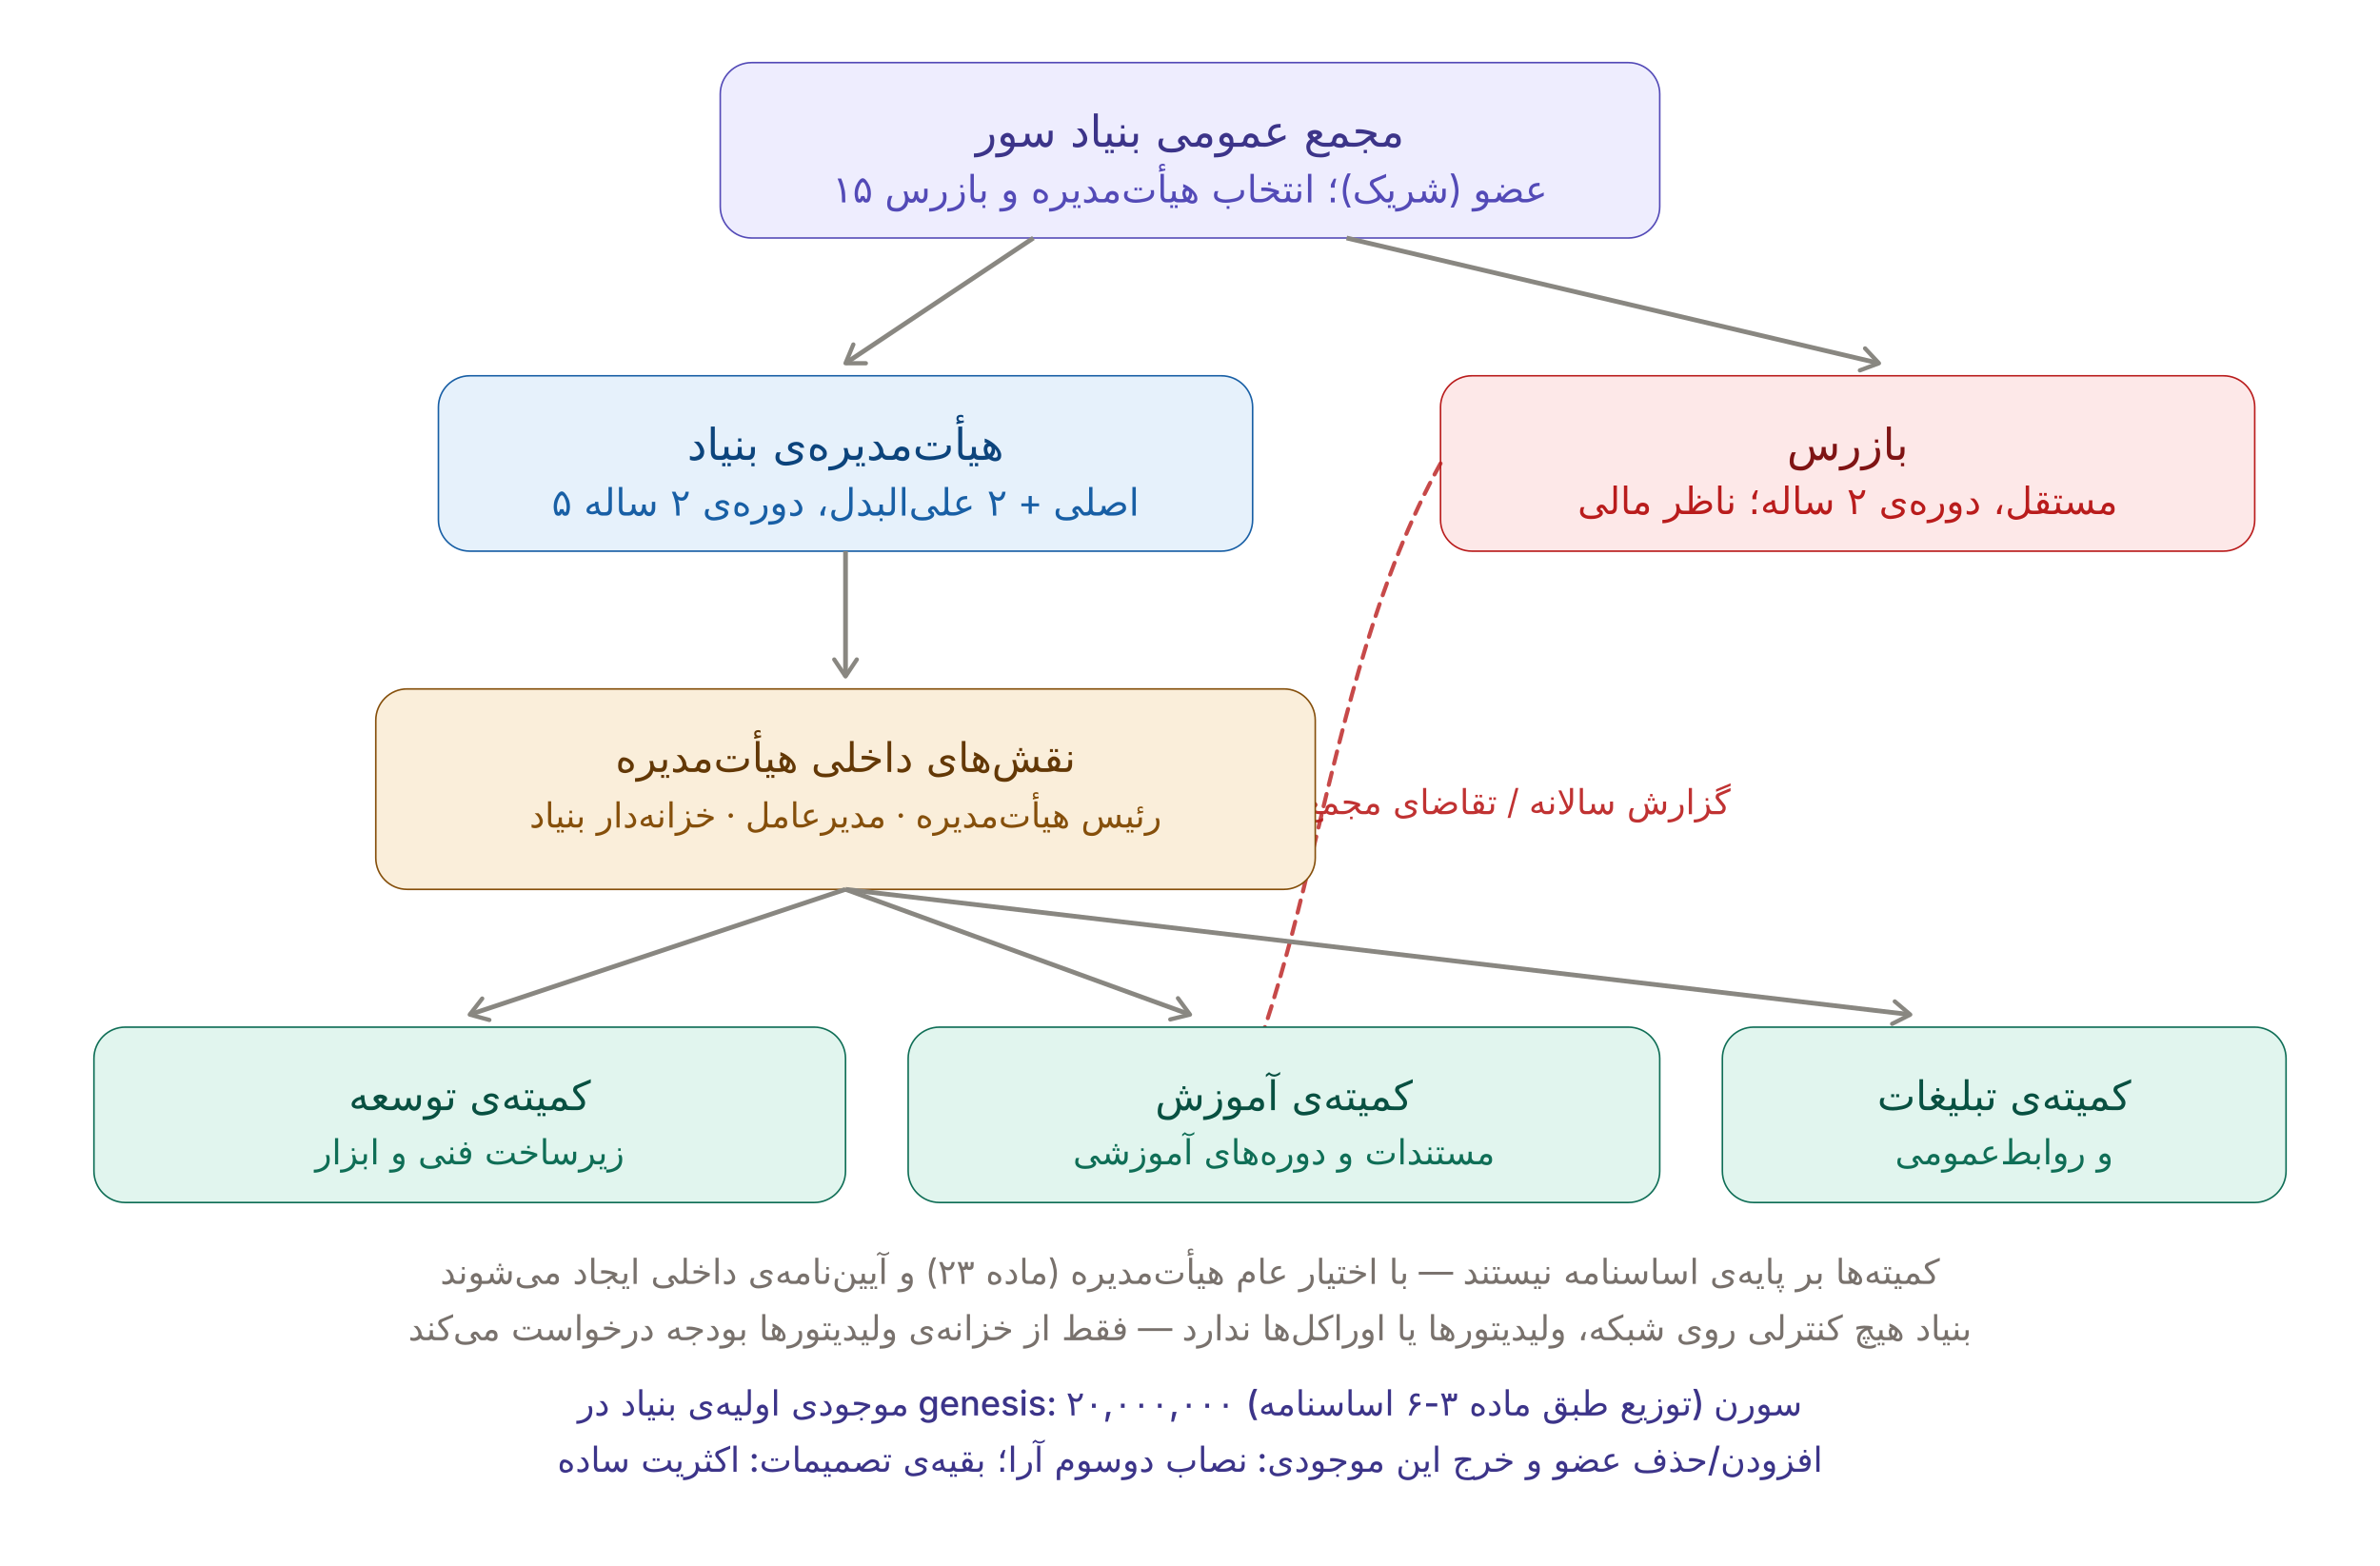
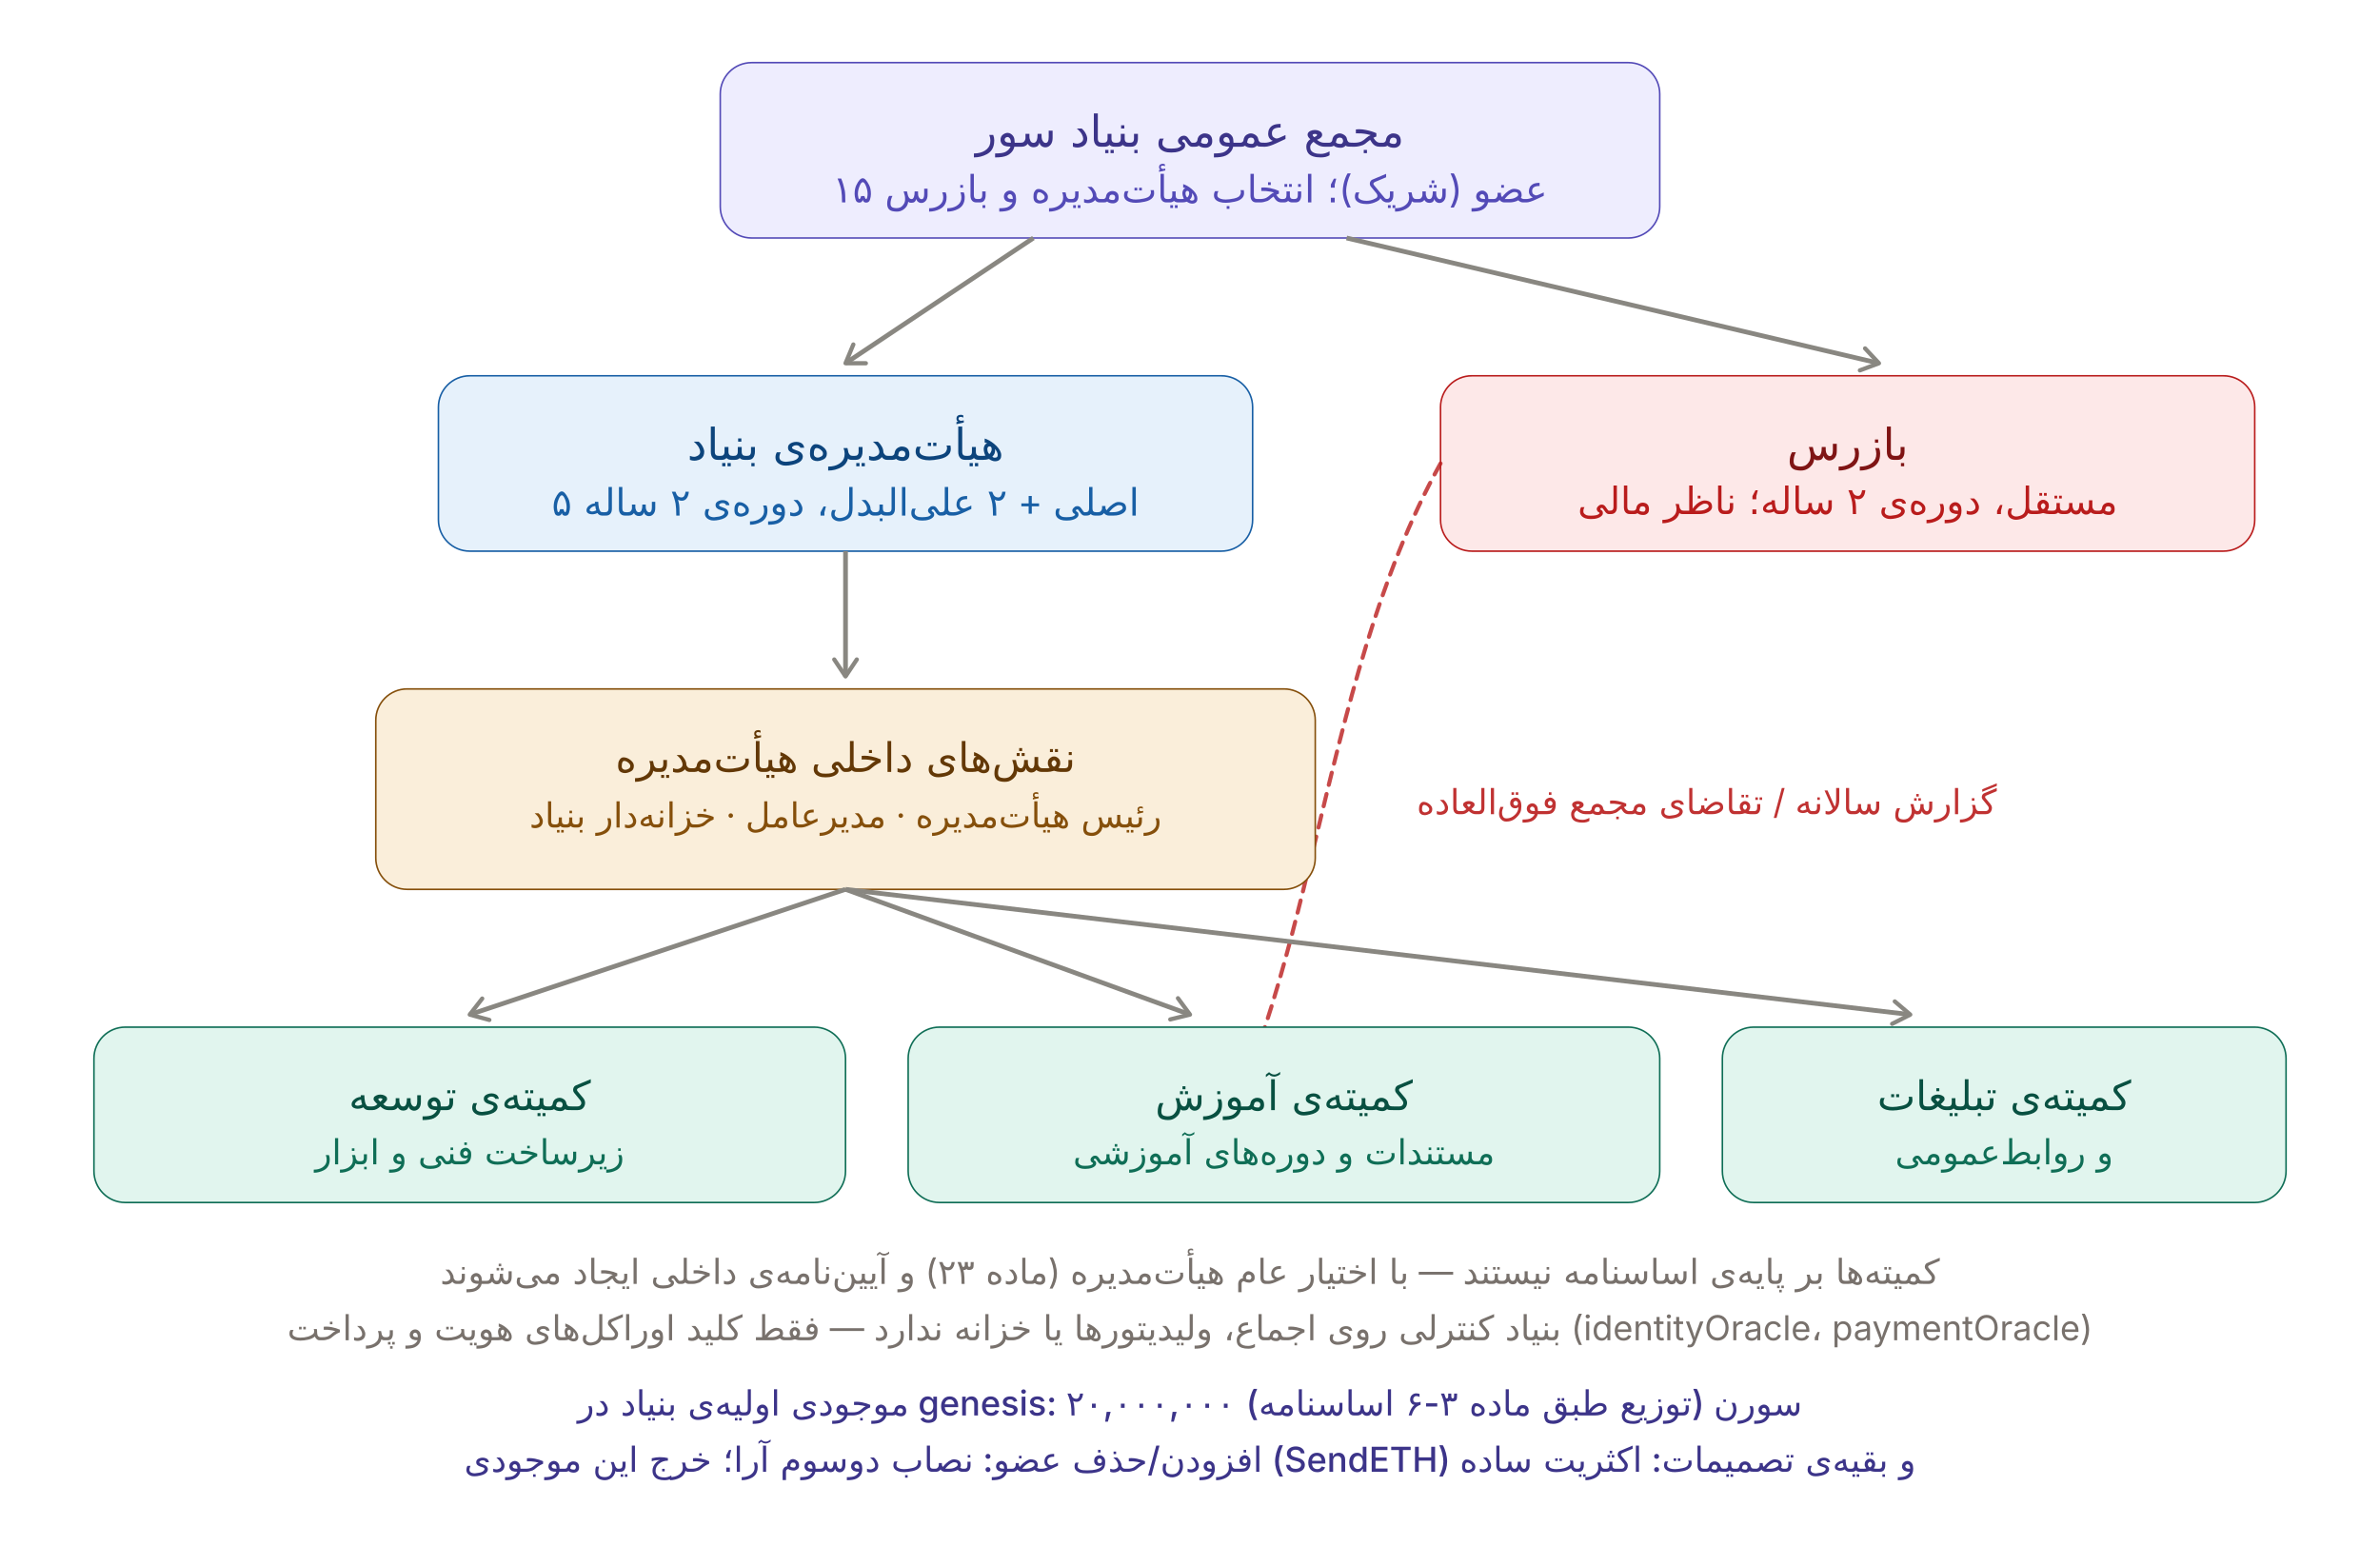
<svg xmlns="http://www.w3.org/2000/svg" width="100%" viewBox="0 0 760 500" role="img" style="">
  <defs>
    <marker id="arrow" viewBox="0 0 10 10" refX="8" refY="5" markerWidth="6" markerHeight="6" orient="auto-start-reverse">
      <path d="M2 1L8 5L2 9" fill="none" stroke="context-stroke" stroke-width="1.5" stroke-linecap="round" stroke-linejoin="round" />
    </marker>
  </defs>
  <g style="fill:rgb(0, 0, 0);stroke:none;color:rgb(11, 11, 11);stroke-width:1px;stroke-linecap:butt;stroke-linejoin:miter;opacity:1;font-family:anthropic-sans, -apple-system, BlinkMacSystemFont, &quot;Segoe UI&quot;, sans-serif;font-size:16px;font-weight:400;text-anchor:start;dominant-baseline:auto">
    <rect x="230" y="20" width="300" height="56" rx="10" stroke-width="0.5" style="fill:rgb(238, 237, 254);stroke:rgb(83, 74, 183);color:rgb(11, 11, 11);stroke-width:0.5px;stroke-linecap:butt;stroke-linejoin:miter;opacity:1;font-family:anthropic-sans, -apple-system, BlinkMacSystemFont, &quot;Segoe UI&quot;, sans-serif;font-size:16px;font-weight:400;text-anchor:start;dominant-baseline:auto" />
    <text x="380" y="42" text-anchor="middle" dominant-baseline="central" style="fill:rgb(60, 52, 137);stroke:none;color:rgb(11, 11, 11);stroke-width:1px;stroke-linecap:butt;stroke-linejoin:miter;opacity:1;font-family:anthropic-sans, -apple-system, BlinkMacSystemFont, &quot;Segoe UI&quot;, sans-serif;font-size:14px;font-weight:500;text-anchor:middle;dominant-baseline:central">مجمع عمومی بنیاد سور</text>
    <text x="380" y="60" text-anchor="middle" dominant-baseline="central" style="fill:rgb(83, 74, 183);stroke:none;color:rgb(11, 11, 11);stroke-width:1px;stroke-linecap:butt;stroke-linejoin:miter;opacity:1;font-family:anthropic-sans, -apple-system, BlinkMacSystemFont, &quot;Segoe UI&quot;, sans-serif;font-size:12px;font-weight:400;text-anchor:middle;dominant-baseline:central">۱۵ عضو (شریک)؛ انتخاب هیأت‌مدیره و بازرس</text>
  </g>
  <line x1="330" y1="76" x2="270" y2="116" marker-end="url(#arrow)" style="fill:none;stroke:rgb(137, 135, 129);color:rgb(11, 11, 11);stroke-width:1.5px;stroke-linecap:butt;stroke-linejoin:miter;opacity:1;font-family:anthropic-sans, -apple-system, BlinkMacSystemFont, &quot;Segoe UI&quot;, sans-serif;font-size:16px;font-weight:400;text-anchor:start;dominant-baseline:auto" />
  <line x1="430" y1="76" x2="600" y2="116" marker-end="url(#arrow)" style="fill:none;stroke:rgb(137, 135, 129);color:rgb(11, 11, 11);stroke-width:1.5px;stroke-linecap:butt;stroke-linejoin:miter;opacity:1;font-family:anthropic-sans, -apple-system, BlinkMacSystemFont, &quot;Segoe UI&quot;, sans-serif;font-size:16px;font-weight:400;text-anchor:start;dominant-baseline:auto" />
  <g style="fill:rgb(0, 0, 0);stroke:none;color:rgb(11, 11, 11);stroke-width:1px;stroke-linecap:butt;stroke-linejoin:miter;opacity:1;font-family:anthropic-sans, -apple-system, BlinkMacSystemFont, &quot;Segoe UI&quot;, sans-serif;font-size:16px;font-weight:400;text-anchor:start;dominant-baseline:auto">
    <rect x="140" y="120" width="260" height="56" rx="10" stroke-width="0.5" style="fill:rgb(230, 241, 251);stroke:rgb(24, 95, 165);color:rgb(11, 11, 11);stroke-width:0.5px;stroke-linecap:butt;stroke-linejoin:miter;opacity:1;font-family:anthropic-sans, -apple-system, BlinkMacSystemFont, &quot;Segoe UI&quot;, sans-serif;font-size:16px;font-weight:400;text-anchor:start;dominant-baseline:auto" />
    <text x="270" y="142" text-anchor="middle" dominant-baseline="central" style="fill:rgb(12, 68, 124);stroke:none;color:rgb(11, 11, 11);stroke-width:1px;stroke-linecap:butt;stroke-linejoin:miter;opacity:1;font-family:anthropic-sans, -apple-system, BlinkMacSystemFont, &quot;Segoe UI&quot;, sans-serif;font-size:14px;font-weight:500;text-anchor:middle;dominant-baseline:central">هیأت‌مدیره‌ی بنیاد</text>
    <text x="270" y="160" text-anchor="middle" dominant-baseline="central" style="fill:rgb(24, 95, 165);stroke:none;color:rgb(11, 11, 11);stroke-width:1px;stroke-linecap:butt;stroke-linejoin:miter;opacity:1;font-family:anthropic-sans, -apple-system, BlinkMacSystemFont, &quot;Segoe UI&quot;, sans-serif;font-size:12px;font-weight:400;text-anchor:middle;dominant-baseline:central">۵ اصلی + ۲ علی‌البدل، دوره‌ی ۲ ساله</text>
  </g>
  <g style="fill:rgb(0, 0, 0);stroke:none;color:rgb(11, 11, 11);stroke-width:1px;stroke-linecap:butt;stroke-linejoin:miter;opacity:1;font-family:anthropic-sans, -apple-system, BlinkMacSystemFont, &quot;Segoe UI&quot;, sans-serif;font-size:16px;font-weight:400;text-anchor:start;dominant-baseline:auto">
    <rect x="460" y="120" width="260" height="56" rx="10" stroke-width="0.5" style="fill:rgb(253, 232, 232);stroke:rgb(185, 28, 28);color:rgb(11, 11, 11);stroke-width:0.5px;stroke-linecap:butt;stroke-linejoin:miter;opacity:1;font-family:anthropic-sans, -apple-system, BlinkMacSystemFont, &quot;Segoe UI&quot;, sans-serif;font-size:16px;font-weight:400;text-anchor:start;dominant-baseline:auto" />
    <text x="590" y="142" text-anchor="middle" dominant-baseline="central" style="fill:rgb(127, 20, 20);stroke:none;color:rgb(11, 11, 11);stroke-width:1px;stroke-linecap:butt;stroke-linejoin:miter;opacity:1;font-family:anthropic-sans, -apple-system, BlinkMacSystemFont, &quot;Segoe UI&quot;, sans-serif;font-size:14px;font-weight:500;text-anchor:middle;dominant-baseline:central">بازرس</text>
    <text x="590" y="160" text-anchor="middle" dominant-baseline="central" style="fill:rgb(185, 28, 28);stroke:none;color:rgb(11, 11, 11);stroke-width:1px;stroke-linecap:butt;stroke-linejoin:miter;opacity:1;font-family:anthropic-sans, -apple-system, BlinkMacSystemFont, &quot;Segoe UI&quot;, sans-serif;font-size:12px;font-weight:400;text-anchor:middle;dominant-baseline:central">مستقل، دوره‌ی ۲ ساله؛ ناظر مالی</text>
  </g>
  <path d="M 460 148 C 420 220, 420 320, 380 380" fill="none" stroke-dasharray="4 3" style="stroke:rgb(185, 28, 28);color:rgb(11, 11, 11);stroke-width:1.3px;stroke-linecap:round;stroke-linejoin:miter;opacity:0.8;font-family:anthropic-sans, -apple-system, BlinkMacSystemFont, &quot;Segoe UI&quot;, sans-serif;font-size:16px;font-weight:400;text-anchor:start;dominant-baseline:auto" marker-end="url(#arrow)" />
-   <text x="460" y="260" text-anchor="middle" style="fill:rgb(185, 28, 28);stroke:none;color:rgb(11, 11, 11);stroke-width:1px;stroke-linecap:butt;stroke-linejoin:miter;opacity:0.9;font-family:anthropic-sans, -apple-system, BlinkMacSystemFont, &quot;Segoe UI&quot;, sans-serif;font-size:11px;font-weight:400;text-anchor:middle;dominant-baseline:auto">گزارش سالانه / تقاضای مجمع فوق‌العاده</text>
+   <text x="545" y="260" text-anchor="middle" style="fill:rgb(185, 28, 28);stroke:none;color:rgb(11, 11, 11);stroke-width:1px;stroke-linecap:butt;stroke-linejoin:miter;opacity:0.9;font-family:anthropic-sans, -apple-system, BlinkMacSystemFont, &quot;Segoe UI&quot;, sans-serif;font-size:11px;font-weight:400;text-anchor:middle;dominant-baseline:auto">گزارش سالانه / تقاضای مجمع فوق‌العاده</text>
  <line x1="270" y1="176" x2="270" y2="216" marker-end="url(#arrow)" style="fill:none;stroke:rgb(137, 135, 129);color:rgb(11, 11, 11);stroke-width:1.5px;stroke-linecap:butt;stroke-linejoin:miter;opacity:1;font-family:anthropic-sans, -apple-system, BlinkMacSystemFont, &quot;Segoe UI&quot;, sans-serif;font-size:16px;font-weight:400;text-anchor:start;dominant-baseline:auto" />
  <g style="fill:rgb(0, 0, 0);stroke:none;color:rgb(11, 11, 11);stroke-width:1px;stroke-linecap:butt;stroke-linejoin:miter;opacity:1;font-family:anthropic-sans, -apple-system, BlinkMacSystemFont, &quot;Segoe UI&quot;, sans-serif;font-size:16px;font-weight:400;text-anchor:start;dominant-baseline:auto">
    <rect x="120" y="220" width="300" height="64" rx="10" stroke-width="0.5" style="fill:rgb(250, 238, 218);stroke:rgb(133, 79, 11);color:rgb(11, 11, 11);stroke-width:0.5px;stroke-linecap:butt;stroke-linejoin:miter;opacity:1;font-family:anthropic-sans, -apple-system, BlinkMacSystemFont, &quot;Segoe UI&quot;, sans-serif;font-size:16px;font-weight:400;text-anchor:start;dominant-baseline:auto" />
    <text x="270" y="242" text-anchor="middle" dominant-baseline="central" style="fill:rgb(99, 56, 6);stroke:none;color:rgb(11, 11, 11);stroke-width:1px;stroke-linecap:butt;stroke-linejoin:miter;opacity:1;font-family:anthropic-sans, -apple-system, BlinkMacSystemFont, &quot;Segoe UI&quot;, sans-serif;font-size:13px;font-weight:500;text-anchor:middle;dominant-baseline:central">نقش‌های داخلی هیأت‌مدیره</text>
    <text x="270" y="260" text-anchor="middle" dominant-baseline="central" style="fill:rgb(133, 79, 11);stroke:none;color:rgb(11, 11, 11);stroke-width:1px;stroke-linecap:butt;stroke-linejoin:miter;opacity:1;font-family:anthropic-sans, -apple-system, BlinkMacSystemFont, &quot;Segoe UI&quot;, sans-serif;font-size:11px;font-weight:400;text-anchor:middle;dominant-baseline:central">رئیس هیأت‌مدیره · مدیرعامل · خزانه‌دار بنیاد</text>
  </g>
  <line x1="270" y1="284" x2="150" y2="324" marker-end="url(#arrow)" style="fill:none;stroke:rgb(137, 135, 129);color:rgb(11, 11, 11);stroke-width:1.5px;stroke-linecap:butt;stroke-linejoin:miter;opacity:1;font-family:anthropic-sans, -apple-system, BlinkMacSystemFont, &quot;Segoe UI&quot;, sans-serif;font-size:16px;font-weight:400;text-anchor:start;dominant-baseline:auto" />
  <line x1="270" y1="284" x2="380" y2="324" marker-end="url(#arrow)" style="fill:none;stroke:rgb(137, 135, 129);color:rgb(11, 11, 11);stroke-width:1.5px;stroke-linecap:butt;stroke-linejoin:miter;opacity:1;font-family:anthropic-sans, -apple-system, BlinkMacSystemFont, &quot;Segoe UI&quot;, sans-serif;font-size:16px;font-weight:400;text-anchor:start;dominant-baseline:auto" />
  <line x1="270" y1="284" x2="610" y2="324" marker-end="url(#arrow)" style="fill:none;stroke:rgb(137, 135, 129);color:rgb(11, 11, 11);stroke-width:1.5px;stroke-linecap:butt;stroke-linejoin:miter;opacity:1;font-family:anthropic-sans, -apple-system, BlinkMacSystemFont, &quot;Segoe UI&quot;, sans-serif;font-size:16px;font-weight:400;text-anchor:start;dominant-baseline:auto" />
  <g style="fill:rgb(0, 0, 0);stroke:none;color:rgb(11, 11, 11);stroke-width:1px;stroke-linecap:butt;stroke-linejoin:miter;opacity:1;font-family:anthropic-sans, -apple-system, BlinkMacSystemFont, &quot;Segoe UI&quot;, sans-serif;font-size:16px;font-weight:400;text-anchor:start;dominant-baseline:auto">
    <rect x="30" y="328" width="240" height="56" rx="10" stroke-width="0.5" style="fill:rgb(225, 245, 238);stroke:rgb(15, 110, 86);color:rgb(11, 11, 11);stroke-width:0.5px;stroke-linecap:butt;stroke-linejoin:miter;opacity:1;font-family:anthropic-sans, -apple-system, BlinkMacSystemFont, &quot;Segoe UI&quot;, sans-serif;font-size:16px;font-weight:400;text-anchor:start;dominant-baseline:auto" />
    <text x="150" y="350" text-anchor="middle" dominant-baseline="central" style="fill:rgb(8, 80, 65);stroke:none;color:rgb(11, 11, 11);stroke-width:1px;stroke-linecap:butt;stroke-linejoin:miter;opacity:1;font-family:anthropic-sans, -apple-system, BlinkMacSystemFont, &quot;Segoe UI&quot;, sans-serif;font-size:13px;font-weight:500;text-anchor:middle;dominant-baseline:central">کمیته‌ی توسعه</text>
    <text x="150" y="368" text-anchor="middle" dominant-baseline="central" style="fill:rgb(15, 110, 86);stroke:none;color:rgb(11, 11, 11);stroke-width:1px;stroke-linecap:butt;stroke-linejoin:miter;opacity:1;font-family:anthropic-sans, -apple-system, BlinkMacSystemFont, &quot;Segoe UI&quot;, sans-serif;font-size:11px;font-weight:400;text-anchor:middle;dominant-baseline:central">زیرساخت فنی و ابزار</text>
  </g>
  <g style="fill:rgb(0, 0, 0);stroke:none;color:rgb(11, 11, 11);stroke-width:1px;stroke-linecap:butt;stroke-linejoin:miter;opacity:1;font-family:anthropic-sans, -apple-system, BlinkMacSystemFont, &quot;Segoe UI&quot;, sans-serif;font-size:16px;font-weight:400;text-anchor:start;dominant-baseline:auto">
    <rect x="290" y="328" width="240" height="56" rx="10" stroke-width="0.5" style="fill:rgb(225, 245, 238);stroke:rgb(15, 110, 86);color:rgb(11, 11, 11);stroke-width:0.5px;stroke-linecap:butt;stroke-linejoin:miter;opacity:1;font-family:anthropic-sans, -apple-system, BlinkMacSystemFont, &quot;Segoe UI&quot;, sans-serif;font-size:16px;font-weight:400;text-anchor:start;dominant-baseline:auto" />
    <text x="410" y="350" text-anchor="middle" dominant-baseline="central" style="fill:rgb(8, 80, 65);stroke:none;color:rgb(11, 11, 11);stroke-width:1px;stroke-linecap:butt;stroke-linejoin:miter;opacity:1;font-family:anthropic-sans, -apple-system, BlinkMacSystemFont, &quot;Segoe UI&quot;, sans-serif;font-size:13px;font-weight:500;text-anchor:middle;dominant-baseline:central">کمیته‌ی آموزش</text>
    <text x="410" y="368" text-anchor="middle" dominant-baseline="central" style="fill:rgb(15, 110, 86);stroke:none;color:rgb(11, 11, 11);stroke-width:1px;stroke-linecap:butt;stroke-linejoin:miter;opacity:1;font-family:anthropic-sans, -apple-system, BlinkMacSystemFont, &quot;Segoe UI&quot;, sans-serif;font-size:11px;font-weight:400;text-anchor:middle;dominant-baseline:central">مستندات و دوره‌های آموزشی</text>
  </g>
  <g style="fill:rgb(0, 0, 0);stroke:none;color:rgb(11, 11, 11);stroke-width:1px;stroke-linecap:butt;stroke-linejoin:miter;opacity:1;font-family:anthropic-sans, -apple-system, BlinkMacSystemFont, &quot;Segoe UI&quot;, sans-serif;font-size:16px;font-weight:400;text-anchor:start;dominant-baseline:auto">
    <rect x="550" y="328" width="180" height="56" rx="10" stroke-width="0.5" style="fill:rgb(225, 245, 238);stroke:rgb(15, 110, 86);color:rgb(11, 11, 11);stroke-width:0.5px;stroke-linecap:butt;stroke-linejoin:miter;opacity:1;font-family:anthropic-sans, -apple-system, BlinkMacSystemFont, &quot;Segoe UI&quot;, sans-serif;font-size:16px;font-weight:400;text-anchor:start;dominant-baseline:auto" />
    <text x="640" y="350" text-anchor="middle" dominant-baseline="central" style="fill:rgb(8, 80, 65);stroke:none;color:rgb(11, 11, 11);stroke-width:1px;stroke-linecap:butt;stroke-linejoin:miter;opacity:1;font-family:anthropic-sans, -apple-system, BlinkMacSystemFont, &quot;Segoe UI&quot;, sans-serif;font-size:13px;font-weight:500;text-anchor:middle;dominant-baseline:central">کمیته‌ی تبلیغات</text>
    <text x="640" y="368" text-anchor="middle" dominant-baseline="central" style="fill:rgb(15, 110, 86);stroke:none;color:rgb(11, 11, 11);stroke-width:1px;stroke-linecap:butt;stroke-linejoin:miter;opacity:1;font-family:anthropic-sans, -apple-system, BlinkMacSystemFont, &quot;Segoe UI&quot;, sans-serif;font-size:11px;font-weight:400;text-anchor:middle;dominant-baseline:central">و روابط‌عمومی</text>
  </g>
  <text x="380" y="410" text-anchor="middle" style="fill:rgb(120, 113, 108);stroke:none;color:rgb(11, 11, 11);stroke-width:1px;stroke-linecap:butt;stroke-linejoin:miter;opacity:1;font-family:anthropic-sans, -apple-system, BlinkMacSystemFont, &quot;Segoe UI&quot;, sans-serif;font-size:11px;font-weight:400;text-anchor:middle;dominant-baseline:auto">کمیته‌ها بر پایه‌ی اساسنامه نیستند — با اختیار عام هیأت‌مدیره (ماده ۲۳) و آیین‌نامه‌ی داخلی ایجاد می‌شوند</text>
-   <text x="380" y="428" text-anchor="middle" style="fill:rgb(120, 113, 108);stroke:none;color:rgb(11, 11, 11);stroke-width:1px;stroke-linecap:butt;stroke-linejoin:miter;opacity:1;font-family:anthropic-sans, -apple-system, BlinkMacSystemFont, &quot;Segoe UI&quot;, sans-serif;font-size:11px;font-weight:400;text-anchor:middle;dominant-baseline:auto">بنیاد هیچ کنترلی روی شبکه، ولیدیتورها یا اوراکل‌ها ندارد — فقط از خزانه‌ی ولیدیتورها بودجه درخواست می‌کند</text>
+   <text x="380" y="428" text-anchor="middle" style="fill:rgb(120, 113, 108);stroke:none;color:rgb(11, 11, 11);stroke-width:1px;stroke-linecap:butt;stroke-linejoin:miter;opacity:1;font-family:anthropic-sans, -apple-system, BlinkMacSystemFont, &quot;Segoe UI&quot;, sans-serif;font-size:11px;font-weight:400;text-anchor:middle;dominant-baseline:auto">بنیاد کنترلی روی اجماع، ولیدیتورها یا خزانه ندارد — فقط کلید اوراکل‌های هویت و پرداخت (identityOracle، paymentOracle)</text>
  <text x="380" y="452" text-anchor="middle" style="fill:rgb(60, 52, 137);stroke:none;color:rgb(11, 11, 11);stroke-width:1px;stroke-linecap:butt;stroke-linejoin:miter;opacity:1;font-family:anthropic-sans, -apple-system, BlinkMacSystemFont, &quot;Segoe UI&quot;, sans-serif;font-size:11px;font-weight:500;text-anchor:middle;dominant-baseline:auto">موجودی اولیه‌ی بنیاد در genesis: ۲۰,۰۰۰,۰۰۰ سورن (توزیع طبق ماده ۳-۶ اساسنامه)</text>
-   <text x="380" y="470" text-anchor="middle" style="fill:rgb(60, 52, 137);stroke:none;color:rgb(11, 11, 11);stroke-width:1px;stroke-linecap:butt;stroke-linejoin:miter;opacity:1;font-family:anthropic-sans, -apple-system, BlinkMacSystemFont, &quot;Segoe UI&quot;, sans-serif;font-size:11px;font-weight:500;text-anchor:middle;dominant-baseline:auto">افزودن/حذف عضو و خرج این موجودی: نصاب دوسوم آرا؛ بقیه‌ی تصمیمات: اکثریت ساده</text>
+   <text x="380" y="470" text-anchor="middle" style="fill:rgb(60, 52, 137);stroke:none;color:rgb(11, 11, 11);stroke-width:1px;stroke-linecap:butt;stroke-linejoin:miter;opacity:1;font-family:anthropic-sans, -apple-system, BlinkMacSystemFont, &quot;Segoe UI&quot;, sans-serif;font-size:11px;font-weight:500;text-anchor:middle;dominant-baseline:auto">افزودن/حذف عضو: نصاب دوسوم آرا؛ خرج این موجودی (SendETH) و بقیه‌ی تصمیمات: اکثریت ساده</text>
</svg>
